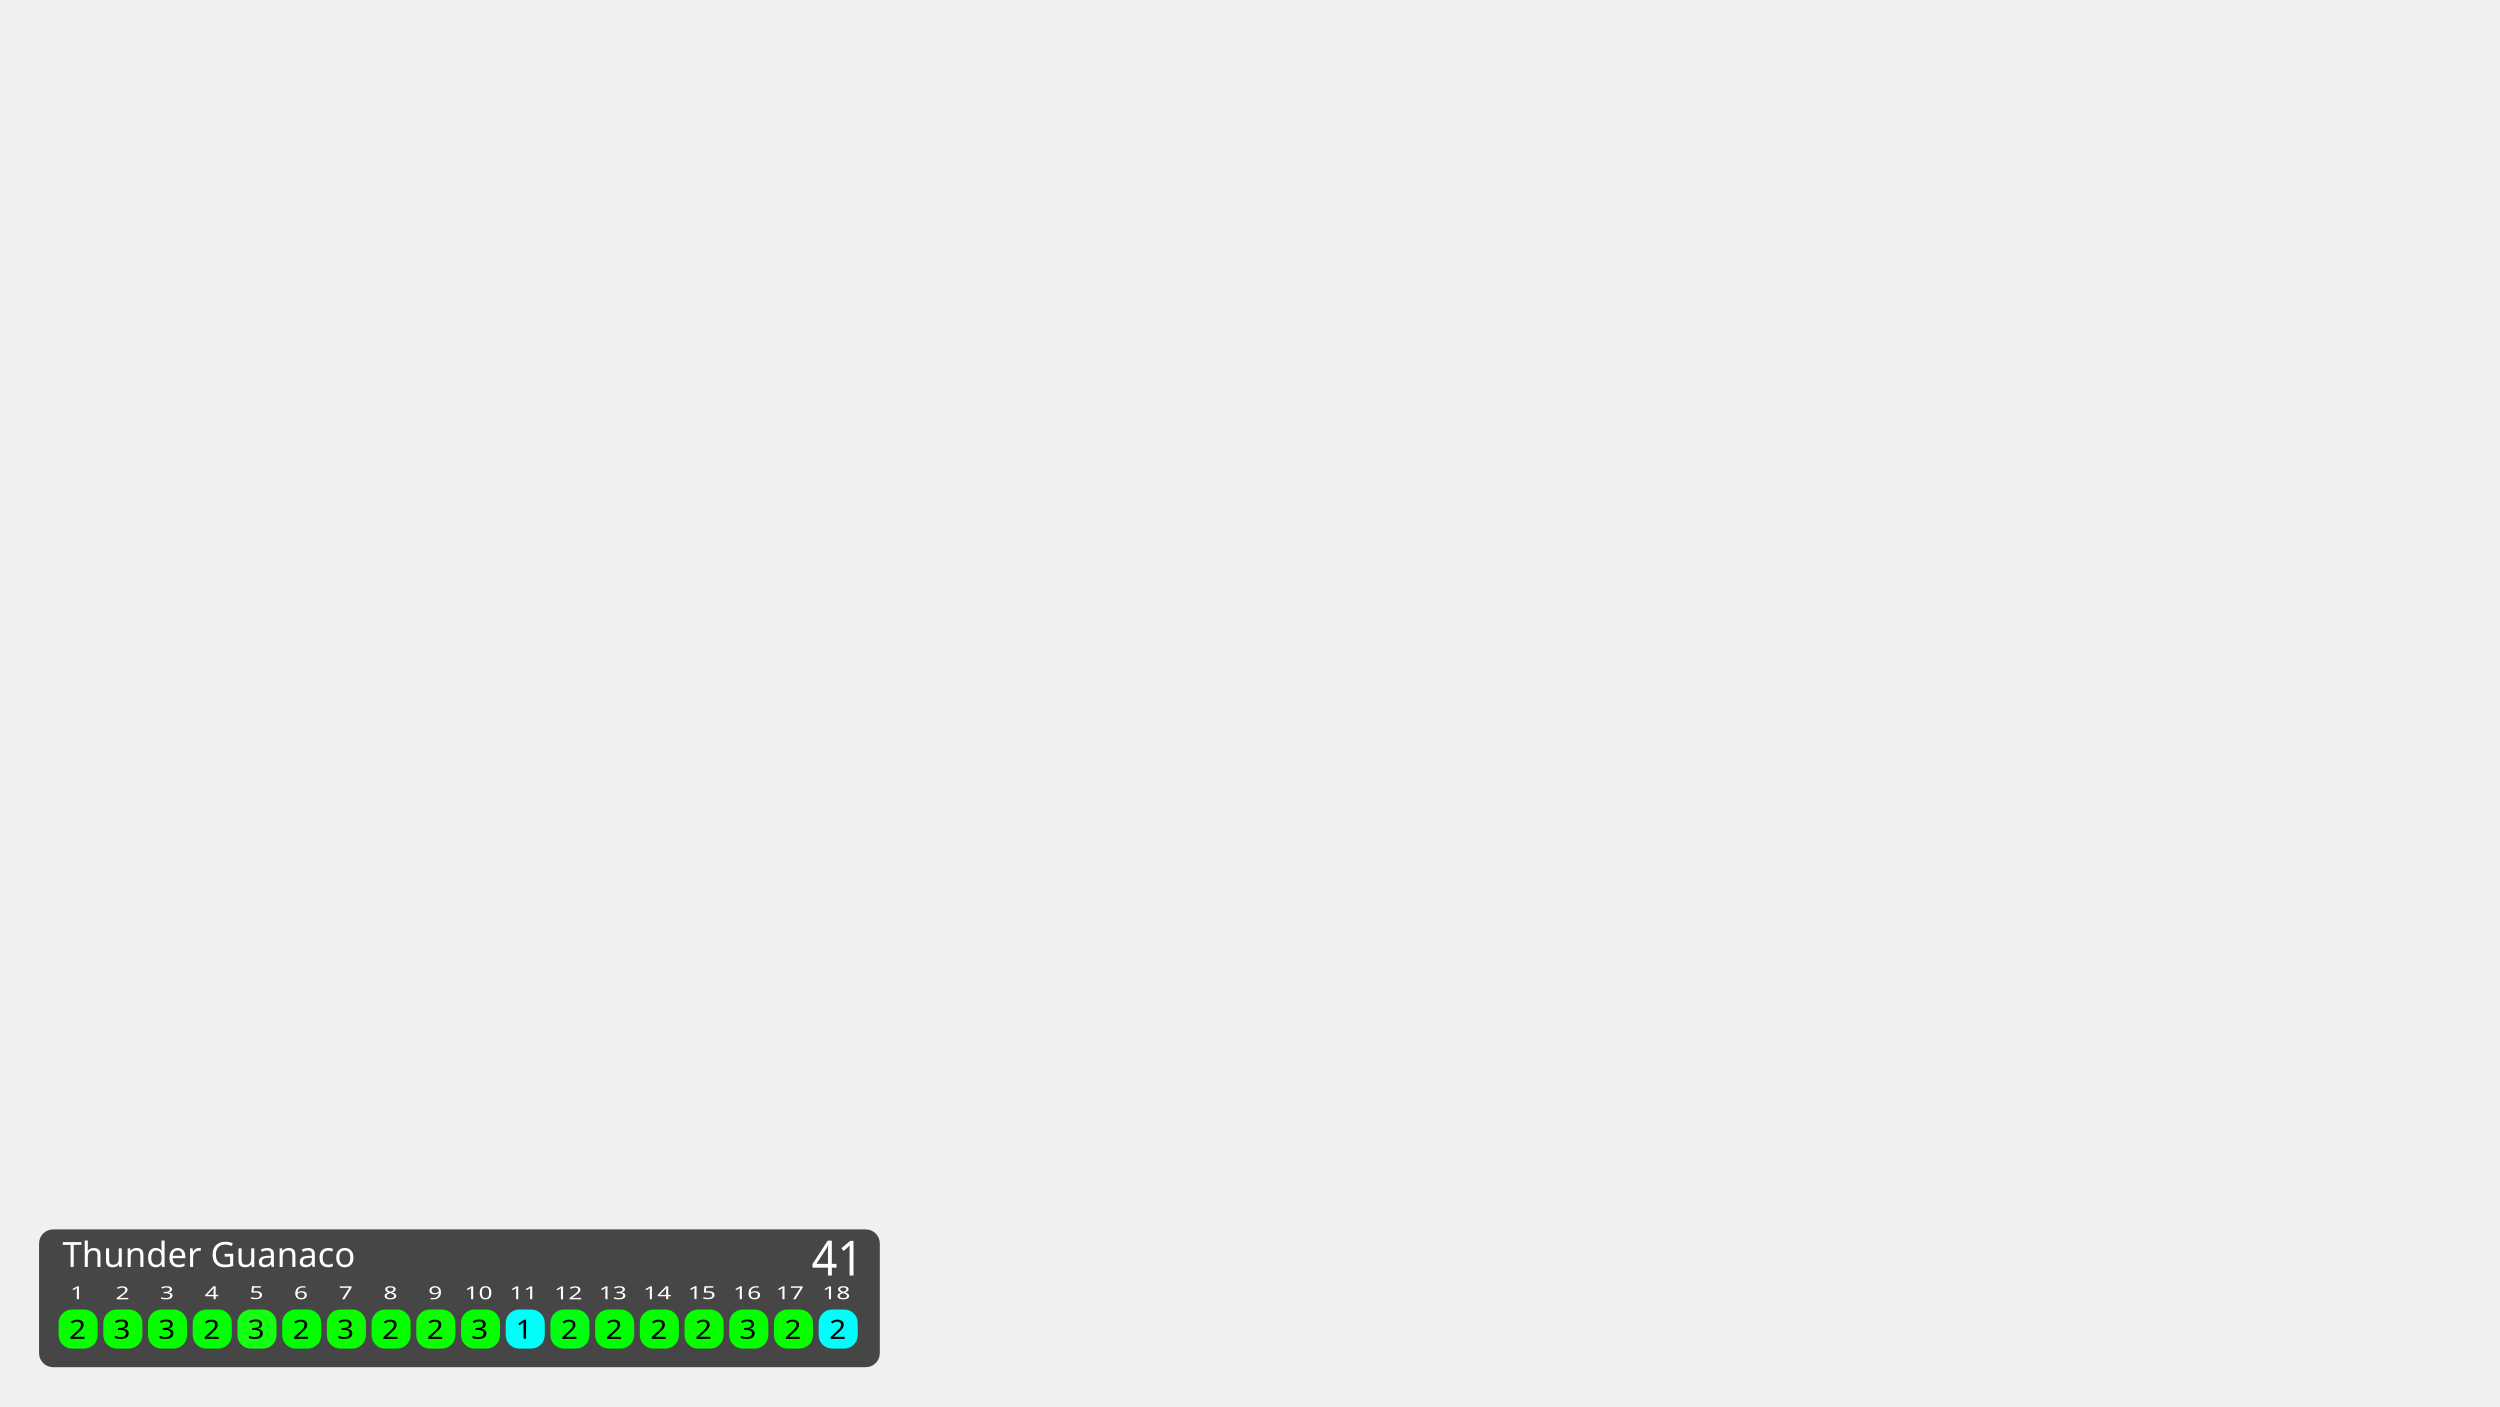
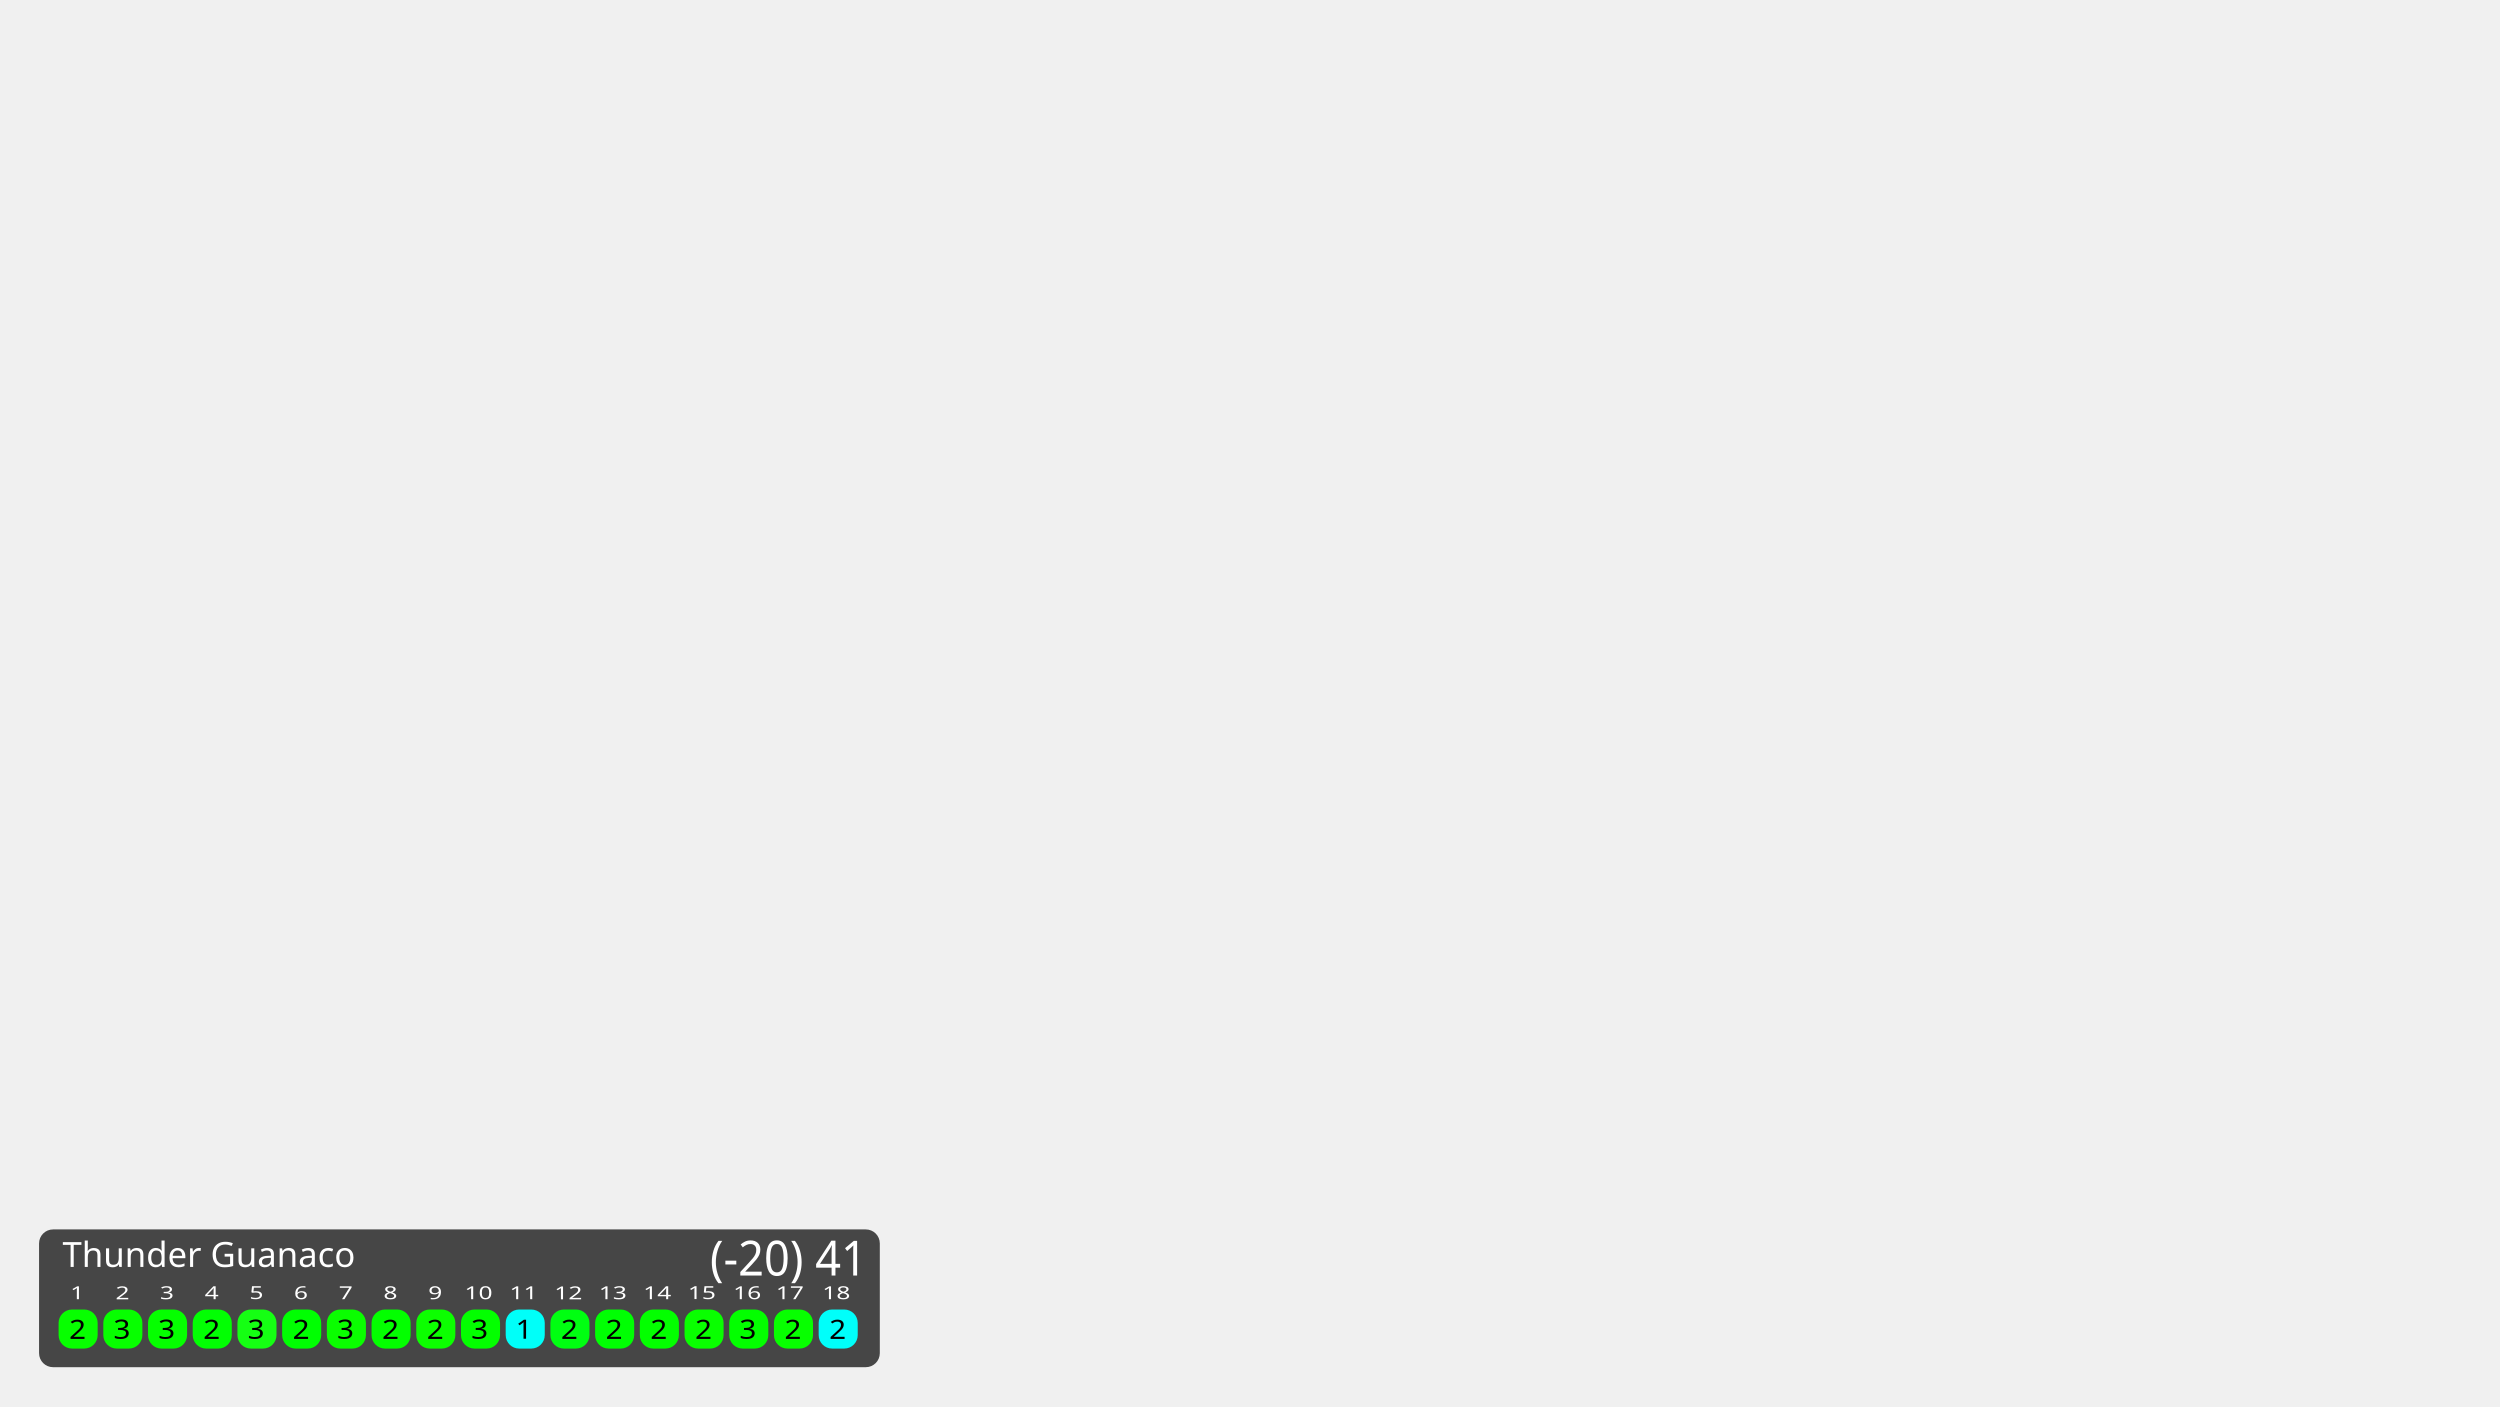
<svg xmlns="http://www.w3.org/2000/svg" width="1920px" height="1080px" viewBox="0 0 1920 1080" version="1.1" id="SVGRoot">
  <defs id="defs815" />
  <g id="layer1">
    <rect style="opacity:1;fill:#000000;fill-opacity:0.71;stroke:none;stroke-width:7.395;stroke-linejoin:bevel;stroke-miterlimit:4;stroke-dasharray:none;stroke-opacity:0.049" id="rect2470" width="645.696" height="105.8" x="30" y="944.2" ry="10.763" />
-     <text xml:space="preserve" style="font-style:normal;font-weight:normal;font-size:35.98px;line-height:1.25;font-family:sans-serif;letter-spacing:0px;word-spacing:0px;fill:#000000;fill-opacity:1;stroke:none;stroke-width:0.899" x="645.789" y="945.486" id="text2486" transform="scale(0.9651485,1.03611)">
-       <tspan id="tspan2484" x="645.789" y="945.486" style="font-style:normal;font-variant:normal;font-weight:normal;font-stretch:normal;font-family:'Noto Sans';-inkscape-font-specification:'Noto Sans';fill:#ffffff;fill-opacity:1;stroke-width:0.899">41</tspan>
+     <text xml:space="preserve" style="font-style:normal;font-weight:normal;font-size:35.98px;line-height:1.25;font-family:sans-serif;letter-spacing:0px;word-spacing:0px;fill:#000000;fill-opacity:1;stroke:none;stroke-width:0.899" x="564.973" y="945.486" id="text2486" transform="scale(0.9651485,1.03611)">
+       <tspan id="tspan2484" x="564.973" y="945.486" style="font-style:normal;font-variant:normal;font-weight:normal;font-stretch:normal;font-family:'Noto Sans';-inkscape-font-specification:'Noto Sans';fill:#ffffff;fill-opacity:1;stroke-width:0.899">(-20) 41</tspan>
    </text>
    <rect style="opacity:1;fill:#07ff00;fill-opacity:1;stroke:none;stroke-width:1.971;stroke-linejoin:bevel;stroke-miterlimit:4;stroke-dasharray:none;stroke-opacity:0.049" id="rect2492" width="30" height="30" x="45" y="1005.707" ry="10.357" />
    <rect style="opacity:1;fill:#07ff00;fill-opacity:1;stroke:none;stroke-width:1.971;stroke-linejoin:bevel;stroke-miterlimit:4;stroke-dasharray:none;stroke-opacity:0.049" id="rect2492-3" width="30" height="30" x="79.337" y="1005.707" ry="10.357" />
    <rect style="opacity:1;fill:#05ff00;fill-opacity:1;stroke:none;stroke-width:1.971;stroke-linejoin:bevel;stroke-miterlimit:4;stroke-dasharray:none;stroke-opacity:0.049" id="rect2492-5" width="30" height="30" x="113.675" y="1005.707" ry="10.357" />
    <rect style="opacity:1;fill:#02ff03;fill-opacity:1;stroke:none;stroke-width:1.971;stroke-linejoin:bevel;stroke-miterlimit:4;stroke-dasharray:none;stroke-opacity:0.049" id="rect2492-3-3" width="30" height="30" x="148.012" y="1005.707" ry="10.357" />
    <rect style="opacity:1;fill:#15ff13;fill-opacity:1;stroke:none;stroke-width:1.971;stroke-linejoin:bevel;stroke-miterlimit:4;stroke-dasharray:none;stroke-opacity:0.049" id="rect2492-56" width="30" height="30" x="182.349" y="1005.707" ry="10.357" />
    <rect style="opacity:1;fill:#00ff02;fill-opacity:1;stroke:none;stroke-width:1.971;stroke-linejoin:bevel;stroke-miterlimit:4;stroke-dasharray:none;stroke-opacity:0.049" id="rect2492-3-2" width="30" height="30" x="216.687" y="1005.707" ry="10.357" />
    <rect style="opacity:1;fill:#0afe00;fill-opacity:1;stroke:none;stroke-width:1.971;stroke-linejoin:bevel;stroke-miterlimit:4;stroke-dasharray:none;stroke-opacity:0.049" id="rect2492-5-9" width="30" height="30" x="251.024" y="1005.707" ry="10.357" />
    <rect style="opacity:1;fill:#03ff00;fill-opacity:1;stroke:none;stroke-width:1.971;stroke-linejoin:bevel;stroke-miterlimit:4;stroke-dasharray:none;stroke-opacity:0.049" id="rect2492-3-3-1" width="30" height="30" x="285.361" y="1005.707" ry="10.357" />
    <rect style="opacity:1;fill:#0cff00;fill-opacity:1;stroke:none;stroke-width:1.971;stroke-linejoin:bevel;stroke-miterlimit:4;stroke-dasharray:none;stroke-opacity:0.049" id="rect2492-2" width="30" height="30" x="319.699" y="1005.707" ry="10.357" />
    <rect style="opacity:1;fill:#03ff00;fill-opacity:1;stroke:none;stroke-width:1.971;stroke-linejoin:bevel;stroke-miterlimit:4;stroke-dasharray:none;stroke-opacity:0.049" id="rect2492-3-7" width="30" height="30" x="354.036" y="1005.707" ry="10.357" />
    <rect style="opacity:1;fill:#00fff9;fill-opacity:1;stroke:none;stroke-width:1.971;stroke-linejoin:bevel;stroke-miterlimit:4;stroke-dasharray:none;stroke-opacity:0.049" id="rect2492-5-0" width="30" height="30" x="388.373" y="1005.707" ry="10.357" />
    <rect style="opacity:1;fill:#00ff11;fill-opacity:1;stroke:none;stroke-width:1.971;stroke-linejoin:bevel;stroke-miterlimit:4;stroke-dasharray:none;stroke-opacity:0.049" id="rect2492-3-3-9" width="30" height="30" x="422.711" y="1005.707" ry="10.357" />
    <rect style="opacity:1;fill:#00ff03;fill-opacity:1;stroke:none;stroke-width:1.971;stroke-linejoin:bevel;stroke-miterlimit:4;stroke-dasharray:none;stroke-opacity:0.049" id="rect2492-0" width="30" height="30" x="457.048" y="1005.707" ry="10.357" />
    <rect style="opacity:1;fill:#03ff00;fill-opacity:1;stroke:none;stroke-width:1.971;stroke-linejoin:bevel;stroke-miterlimit:4;stroke-dasharray:none;stroke-opacity:0.049" id="rect2492-3-6" width="30" height="30" x="491.385" y="1005.707" ry="10.357" />
    <rect style="opacity:1;fill:#09ff00;fill-opacity:1;stroke:none;stroke-width:1.971;stroke-linejoin:bevel;stroke-miterlimit:4;stroke-dasharray:none;stroke-opacity:0.049" id="rect2492-5-1" width="30" height="30" x="525.723" y="1005.707" ry="10.357" />
    <rect style="opacity:1;fill:#03ff00;fill-opacity:1;stroke:none;stroke-width:1.971;stroke-linejoin:bevel;stroke-miterlimit:4;stroke-dasharray:none;stroke-opacity:0.049" id="rect2492-3-3-5" width="30" height="30" x="560.06" y="1005.707" ry="10.357" />
    <rect style="opacity:1;fill:#07ff00;fill-opacity:1;stroke:none;stroke-width:1.971;stroke-linejoin:bevel;stroke-miterlimit:4;stroke-dasharray:none;stroke-opacity:0.049" id="rect2492-56-5" width="30" height="30" x="594.397" y="1005.707" ry="10.357" />
    <rect style="opacity:1;fill:#00fffa;fill-opacity:1;stroke:none;stroke-width:1.971;stroke-linejoin:bevel;stroke-miterlimit:4;stroke-dasharray:none;stroke-opacity:0.049" id="rect2492-3-2-4" width="30" height="30" x="628.735" y="1005.707" ry="10.357" />
    <text xml:space="preserve" style="font-style:normal;font-weight:normal;font-size:16.124px;line-height:1.25;font-family:sans-serif;letter-spacing:0px;word-spacing:0px;fill:#ffffff;fill-opacity:1;stroke:none;stroke-width:0.403" x="46.208" y="1164.85" id="text848" transform="scale(1.167445,0.8565716)">
      <tspan id="tspan846" x="46.208" y="1164.85" style="fill:#ffffff;fill-opacity:1;stroke-width:0.403">1</tspan>
    </text>
    <text xml:space="preserve" style="font-style:normal;font-weight:normal;font-size:16.124px;line-height:1.25;font-family:sans-serif;letter-spacing:0px;word-spacing:0px;fill:#ffffff;fill-opacity:1;stroke:none;stroke-width:0.403" x="75.978" y="1164.956" id="text848-7" transform="scale(1.167445,0.8565716)">
      <tspan id="tspan846-5" x="75.978" y="1164.956" style="fill:#ffffff;fill-opacity:1;stroke-width:0.403">2</tspan>
    </text>
    <text xml:space="preserve" style="font-style:normal;font-weight:normal;font-size:16.124px;line-height:1.25;font-family:sans-serif;letter-spacing:0px;word-spacing:0px;fill:#ffffff;fill-opacity:1;stroke:none;stroke-width:0.403" x="105.205" y="1164.842" id="text848-7-3" transform="scale(1.167445,0.8565716)">
      <tspan id="tspan846-5-5" x="105.205" y="1164.842" style="fill:#ffffff;fill-opacity:1;stroke-width:0.403">3</tspan>
    </text>
    <text xml:space="preserve" style="font-style:normal;font-weight:normal;font-size:16.124px;line-height:1.25;font-family:sans-serif;letter-spacing:0px;word-spacing:0px;fill:#ffffff;fill-opacity:1;stroke:none;stroke-width:0.403" x="134.644" y="1164.85" id="text848-7-3-6" transform="scale(1.167445,0.8565716)">
      <tspan id="tspan846-5-5-2" x="134.644" y="1164.85" style="fill:#ffffff;fill-opacity:1;stroke-width:0.403">4</tspan>
    </text>
    <text xml:space="preserve" style="font-style:normal;font-weight:normal;font-size:16.124px;line-height:1.25;font-family:sans-serif;letter-spacing:0px;word-spacing:0px;fill:#ffffff;fill-opacity:1;stroke:none;stroke-width:0.403" x="164.08" y="1164.736" id="text848-7-3-6-9" transform="scale(1.167445,0.8565716)">
      <tspan id="tspan846-5-5-2-1" x="164.08" y="1164.736" style="fill:#ffffff;fill-opacity:1;stroke-width:0.403">5</tspan>
    </text>
    <text xml:space="preserve" style="font-style:normal;font-weight:normal;font-size:16.124px;line-height:1.25;font-family:sans-serif;letter-spacing:0px;word-spacing:0px;fill:#ffffff;fill-opacity:1;stroke:none;stroke-width:0.403" x="193.354" y="1164.842" id="text848-7-3-6-9-2" transform="scale(1.167445,0.8565716)">
      <tspan id="tspan846-5-5-2-1-7" x="193.354" y="1164.842" style="fill:#ffffff;fill-opacity:1;stroke-width:0.403">6</tspan>
    </text>
    <text xml:space="preserve" style="font-style:normal;font-weight:normal;font-size:16.124px;line-height:1.25;font-family:sans-serif;letter-spacing:0px;word-spacing:0px;fill:#ffffff;fill-opacity:1;stroke:none;stroke-width:0.403" x="222.848" y="1164.85" id="text848-7-3-6-9-2-0" transform="scale(1.167445,0.8565716)">
      <tspan id="tspan846-5-5-2-1-7-9" x="222.848" y="1164.85" style="fill:#ffffff;fill-opacity:1;stroke-width:0.403">7</tspan>
    </text>
    <text xml:space="preserve" style="font-style:normal;font-weight:normal;font-size:16.124px;line-height:1.25;font-family:sans-serif;letter-spacing:0px;word-spacing:0px;fill:#ffffff;fill-opacity:1;stroke:none;stroke-width:0.403" x="252.236" y="1164.842" id="text848-7-3-6-9-2-0-3" transform="scale(1.167445,0.8565716)">
      <tspan id="tspan846-5-5-2-1-7-9-6" x="252.236" y="1164.842" style="fill:#ffffff;fill-opacity:1;stroke-width:0.403">8</tspan>
    </text>
    <text xml:space="preserve" style="font-style:normal;font-weight:normal;font-size:16.124px;line-height:1.25;font-family:sans-serif;letter-spacing:0px;word-spacing:0px;fill:#ffffff;fill-opacity:1;stroke:none;stroke-width:0.403" x="281.703" y="1164.842" id="text848-7-3-6-9-2-0-3-0" transform="scale(1.167445,0.8565716)">
      <tspan id="tspan846-5-5-2-1-7-9-6-6" x="281.703" y="1164.842" style="fill:#ffffff;fill-opacity:1;stroke-width:0.403">9</tspan>
    </text>
    <text xml:space="preserve" style="font-style:normal;font-weight:normal;font-size:16.124px;line-height:1.25;font-family:sans-serif;letter-spacing:0px;word-spacing:0px;fill:#ffffff;fill-opacity:1;stroke:none;stroke-width:0.403" x="305.573" y="1164.842" id="text848-7-3-6-9-2-0-3-2" transform="scale(1.167445,0.8565716)">
      <tspan id="tspan846-5-5-2-1-7-9-6-61" x="305.573" y="1164.842" style="fill:#ffffff;fill-opacity:1;stroke-width:0.403">10</tspan>
    </text>
    <text xml:space="preserve" style="font-style:normal;font-weight:normal;font-size:16.124px;line-height:1.25;font-family:sans-serif;letter-spacing:0px;word-spacing:0px;fill:#ffffff;fill-opacity:1;stroke:none;stroke-width:0.403" x="335.193" y="1164.85" id="text848-7-3-6-9-2-0-3-2-8" transform="scale(1.167445,0.8565716)">
      <tspan id="tspan846-5-5-2-1-7-9-6-61-7" x="335.193" y="1164.85" style="fill:#ffffff;fill-opacity:1;stroke-width:0.403">11</tspan>
    </text>
    <text xml:space="preserve" style="font-style:normal;font-weight:normal;font-size:16.124px;line-height:1.25;font-family:sans-serif;letter-spacing:0px;word-spacing:0px;fill:#ffffff;fill-opacity:1;stroke:none;stroke-width:0.403" x="364.668" y="1164.956" id="text848-7-3-6-9-2-0-3-2-8-9" transform="scale(1.167445,0.8565716)">
      <tspan id="tspan846-5-5-2-1-7-9-6-61-7-2" x="364.668" y="1164.956" style="fill:#ffffff;fill-opacity:1;stroke-width:0.403">12</tspan>
    </text>
    <text xml:space="preserve" style="font-style:normal;font-weight:normal;font-size:16.124px;line-height:1.25;font-family:sans-serif;letter-spacing:0px;word-spacing:0px;fill:#ffffff;fill-opacity:1;stroke:none;stroke-width:0.403" x="393.918" y="1164.842" id="text848-7-3-6-9-2-0-3-2-8-9-0" transform="scale(1.167445,0.8565716)">
      <tspan id="tspan846-5-5-2-1-7-9-6-61-7-2-2" x="393.918" y="1164.842" style="fill:#ffffff;fill-opacity:1;stroke-width:0.403">13</tspan>
    </text>
    <text xml:space="preserve" style="font-style:normal;font-weight:normal;font-size:16.124px;line-height:1.25;font-family:sans-serif;letter-spacing:0px;word-spacing:0px;fill:#ffffff;fill-opacity:1;stroke:none;stroke-width:0.403" x="423.137" y="1164.85" id="text848-7-3-6-9-2-0-3-2-8-9-0-3" transform="scale(1.167445,0.8565716)">
      <tspan id="tspan846-5-5-2-1-7-9-6-61-7-2-2-7" x="423.137" y="1164.85" style="fill:#ffffff;fill-opacity:1;stroke-width:0.403">14</tspan>
    </text>
    <text xml:space="preserve" style="font-style:normal;font-weight:normal;font-size:16.124px;line-height:1.25;font-family:sans-serif;letter-spacing:0px;word-spacing:0px;fill:#ffffff;fill-opacity:1;stroke:none;stroke-width:0.403" x="452.496" y="1164.736" id="text848-7-3-6-9-2-0-3-2-8-9-0-3-5" transform="scale(1.167445,0.8565716)">
      <tspan id="tspan846-5-5-2-1-7-9-6-61-7-2-2-7-9" x="452.496" y="1164.736" style="fill:#ffffff;fill-opacity:1;stroke-width:0.403">15</tspan>
    </text>
    <text xml:space="preserve" style="font-style:normal;font-weight:normal;font-size:16.124px;line-height:1.25;font-family:sans-serif;letter-spacing:0px;word-spacing:0px;fill:#ffffff;fill-opacity:1;stroke:none;stroke-width:0.403" x="482.3" y="1164.842" id="text848-7-3-6-9-2-0-3-2-8-9-0-3-5-2" transform="scale(1.167445,0.8565716)">
      <tspan id="tspan846-5-5-2-1-7-9-6-61-7-2-2-7-9-2" x="482.3" y="1164.842" style="fill:#ffffff;fill-opacity:1;stroke-width:0.403">16</tspan>
    </text>
    <text xml:space="preserve" style="font-style:normal;font-weight:normal;font-size:16.124px;line-height:1.25;font-family:sans-serif;letter-spacing:0px;word-spacing:0px;fill:#ffffff;fill-opacity:1;stroke:none;stroke-width:0.403" x="510.37" y="1164.85" id="text848-7-3-6-9-2-0-3-2-8-9-0-3-5-2-8" transform="scale(1.167445,0.8565716)">
      <tspan id="tspan846-5-5-2-1-7-9-6-61-7-2-2-7-9-2-9" x="510.37" y="1164.85" style="fill:#ffffff;fill-opacity:1;stroke-width:0.403">17</tspan>
    </text>
    <text xml:space="preserve" style="font-style:normal;font-weight:normal;font-size:16.124px;line-height:1.25;font-family:sans-serif;letter-spacing:0px;word-spacing:0px;fill:#ffffff;fill-opacity:1;stroke:none;stroke-width:0.403" x="540.959" y="1164.842" id="text848-7-3-6-9-2-0-3-2-8-9-0-3-5-2-8-7" transform="scale(1.167445,0.8565716)">
      <tspan id="tspan846-5-5-2-1-7-9-6-61-7-2-2-7-9-2-9-3" x="540.959" y="1164.842" style="fill:#ffffff;fill-opacity:1;stroke-width:0.403">18</tspan>
    </text>
    <text xml:space="preserve" style="font-style:normal;font-weight:normal;font-size:40px;line-height:1.25;font-family:sans-serif;letter-spacing:0px;word-spacing:0px;fill:#000000;fill-opacity:1;stroke:none" x="48" y="973" id="text871">
      <tspan id="tspan869" x="48" y="973" style="font-size:26.667px;line-height:1.25;fill:#ffffff">Thunder Guanaco</tspan>
    </text>
    <text xml:space="preserve" style="font-style:normal;font-weight:normal;font-size:21.561px;line-height:1.25;font-family:sans-serif;letter-spacing:0px;word-spacing:0px;fill:#000000;fill-opacity:1;stroke:none;stroke-width:0.539" x="50.376" y="1083.458" id="text1166" transform="scale(1.05364,0.9490912)">
      <tspan id="tspan1164" x="50.376" y="1083.458" style="stroke-width:0.539">2</tspan>
    </text>
    <text xml:space="preserve" style="font-style:normal;font-weight:normal;font-size:21.561px;line-height:1.25;font-family:sans-serif;letter-spacing:0px;word-spacing:0px;fill:#000000;fill-opacity:1;stroke:none;stroke-width:0.539" x="82.718" y="1083.306" id="text1166-3" transform="scale(1.05364,0.9490912)">
      <tspan id="tspan1164-6" x="82.718" y="1083.306" style="stroke-width:0.539">3</tspan>
    </text>
    <text xml:space="preserve" style="font-style:normal;font-weight:normal;font-size:21.561px;line-height:1.25;font-family:sans-serif;letter-spacing:0px;word-spacing:0px;fill:#000000;fill-opacity:1;stroke:none;stroke-width:0.539" x="115.307" y="1083.306" id="text1166-3-7" transform="scale(1.05364,0.9490912)">
      <tspan id="tspan1164-6-5" x="115.307" y="1083.306" style="stroke-width:0.539">3</tspan>
    </text>
    <text xml:space="preserve" style="font-style:normal;font-weight:normal;font-size:21.561px;line-height:1.25;font-family:sans-serif;letter-spacing:0px;word-spacing:0px;fill:#000000;fill-opacity:1;stroke:none;stroke-width:0.539" x="148.144" y="1083.458" id="text1166-9" transform="scale(1.05364,0.9490912)">
      <tspan id="tspan1164-1" x="148.144" y="1083.458" style="stroke-width:0.539">2</tspan>
    </text>
    <text xml:space="preserve" style="font-style:normal;font-weight:normal;font-size:21.561px;line-height:1.25;font-family:sans-serif;letter-spacing:0px;word-spacing:0px;fill:#000000;fill-opacity:1;stroke:none;stroke-width:0.539" x="180.486" y="1083.306" id="text1166-3-7-2" transform="scale(1.05364,0.9490912)">
      <tspan id="tspan1164-6-5-7" x="180.486" y="1083.306" style="stroke-width:0.539">3</tspan>
    </text>
    <text xml:space="preserve" style="font-style:normal;font-weight:normal;font-size:21.561px;line-height:1.25;font-family:sans-serif;letter-spacing:0px;word-spacing:0px;fill:#000000;fill-opacity:1;stroke:none;stroke-width:0.539" x="213.323" y="1083.458" id="text1166-9-0" transform="scale(1.05364,0.9490912)">
      <tspan id="tspan1164-1-9" x="213.323" y="1083.458" style="stroke-width:0.539">2</tspan>
    </text>
    <text xml:space="preserve" style="font-style:normal;font-weight:normal;font-size:21.561px;line-height:1.25;font-family:sans-serif;letter-spacing:0px;word-spacing:0px;fill:#000000;fill-opacity:1;stroke:none;stroke-width:0.539" x="245.664" y="1083.306" id="text1166-3-7-2-3" transform="scale(1.05364,0.9490912)">
      <tspan id="tspan1164-6-5-7-6" x="245.664" y="1083.306" style="stroke-width:0.539">3</tspan>
    </text>
    <text xml:space="preserve" style="font-style:normal;font-weight:normal;font-size:21.561px;line-height:1.25;font-family:sans-serif;letter-spacing:0px;word-spacing:0px;fill:#000000;fill-opacity:1;stroke:none;stroke-width:0.539" x="278.501" y="1083.458" id="text1166-9-0-0" transform="scale(1.05364,0.9490912)">
      <tspan id="tspan1164-1-9-6" x="278.501" y="1083.458" style="stroke-width:0.539">2</tspan>
    </text>
    <text xml:space="preserve" style="font-style:normal;font-weight:normal;font-size:21.561px;line-height:1.25;font-family:sans-serif;letter-spacing:0px;word-spacing:0px;fill:#000000;fill-opacity:1;stroke:none;stroke-width:0.539" x="311.09" y="1083.458" id="text1166-9-0-0-2" transform="scale(1.05364,0.9490912)">
      <tspan id="tspan1164-1-9-6-6" x="311.09" y="1083.458" style="stroke-width:0.539">2</tspan>
    </text>
    <text xml:space="preserve" style="font-style:normal;font-weight:normal;font-size:21.561px;line-height:1.25;font-family:sans-serif;letter-spacing:0px;word-spacing:0px;fill:#000000;fill-opacity:1;stroke:none;stroke-width:0.539" x="343.432" y="1083.306" id="text1166-3-7-2-3-7" transform="scale(1.05364,0.9490912)">
      <tspan id="tspan1164-6-5-7-6-9" x="343.432" y="1083.306" style="stroke-width:0.539">3</tspan>
    </text>
    <text xml:space="preserve" style="font-style:normal;font-weight:normal;font-size:21.561px;line-height:1.25;font-family:sans-serif;letter-spacing:0px;word-spacing:0px;fill:#000000;fill-opacity:1;stroke:none;stroke-width:0.539" x="375.79" y="1083.316" id="text1166-3-7-2-3-7-2" transform="scale(1.05364,0.9490912)">
      <tspan id="tspan1164-6-5-7-6-9-0" x="375.79" y="1083.316" style="stroke-width:0.539">1</tspan>
    </text>
    <text xml:space="preserve" style="font-style:normal;font-weight:normal;font-size:21.561px;line-height:1.25;font-family:sans-serif;letter-spacing:0px;word-spacing:0px;fill:#000000;fill-opacity:1;stroke:none;stroke-width:0.539" x="408.858" y="1083.458" id="text1166-9-0-0-2-2" transform="scale(1.05364,0.9490912)">
      <tspan id="tspan1164-1-9-6-6-3" x="408.858" y="1083.458" style="stroke-width:0.539">2</tspan>
    </text>
    <text xml:space="preserve" style="font-style:normal;font-weight:normal;font-size:21.561px;line-height:1.25;font-family:sans-serif;letter-spacing:0px;word-spacing:0px;fill:#000000;fill-opacity:1;stroke:none;stroke-width:0.539" x="441.447" y="1083.458" id="text1166-9-0-0-2-2-7" transform="scale(1.05364,0.9490912)">
      <tspan id="tspan1164-1-9-6-6-3-5" x="441.447" y="1083.458" style="stroke-width:0.539">2</tspan>
    </text>
    <text xml:space="preserve" style="font-style:normal;font-weight:normal;font-size:21.561px;line-height:1.25;font-family:sans-serif;letter-spacing:0px;word-spacing:0px;fill:#000000;fill-opacity:1;stroke:none;stroke-width:0.539;" x="474.037" y="1083.458" id="text1166-9-0-0-2-2-7-9" transform="scale(1.05364,0.9490912)">
      <tspan id="tspan1164-1-9-6-6-3-5-2" x="474.037" y="1083.458" style="stroke-width:0.539;fill:#000000;fill-opacity:1;">2</tspan>
    </text>
    <text xml:space="preserve" style="font-style:normal;font-weight:normal;font-size:21.561px;line-height:1.25;font-family:sans-serif;letter-spacing:0px;word-spacing:0px;fill:#000000;fill-opacity:1;stroke:none;stroke-width:0.539" x="506.626" y="1083.458" id="text1166-9-0-0-2-2-7-9-2" transform="scale(1.05364,0.9490912)">
      <tspan id="tspan1164-1-9-6-6-3-5-2-8" x="506.626" y="1083.458" style="fill:#000000;fill-opacity:1;stroke-width:0.539">2</tspan>
    </text>
    <text xml:space="preserve" style="font-style:normal;font-weight:normal;font-size:21.561px;line-height:1.25;font-family:sans-serif;letter-spacing:0px;word-spacing:0px;fill:#000000;fill-opacity:1;stroke:none;stroke-width:0.539" x="538.968" y="1083.306" id="text1166-3-7-2-3-7-9" transform="scale(1.05364,0.9490912)">
      <tspan id="tspan1164-6-5-7-6-9-7" x="538.968" y="1083.306" style="stroke-width:0.539">3</tspan>
    </text>
    <text xml:space="preserve" style="font-style:normal;font-weight:normal;font-size:21.561px;line-height:1.25;font-family:sans-serif;letter-spacing:0px;word-spacing:0px;fill:#000000;fill-opacity:1;stroke:none;stroke-width:0.539" x="571.804" y="1083.458" id="text1166-9-0-0-2-2-7-9-2-3" transform="scale(1.05364,0.9490912)">
      <tspan id="tspan1164-1-9-6-6-3-5-2-8-6" x="571.804" y="1083.458" style="fill:#000000;fill-opacity:1;stroke-width:0.539">2</tspan>
    </text>
    <text xml:space="preserve" style="font-style:normal;font-weight:normal;font-size:21.561px;line-height:1.25;font-family:sans-serif;letter-spacing:0px;word-spacing:0px;fill:#000000;fill-opacity:1;stroke:none;stroke-width:0.539" x="604.394" y="1083.458" id="text1166-9-0-0-2-2-7-9-2-3-1" transform="scale(1.05364,0.9490912)">
      <tspan id="tspan1164-1-9-6-6-3-5-2-8-6-2" x="604.394" y="1083.458" style="fill:#000000;fill-opacity:1;stroke-width:0.539">2</tspan>
    </text>
  </g>
</svg>
